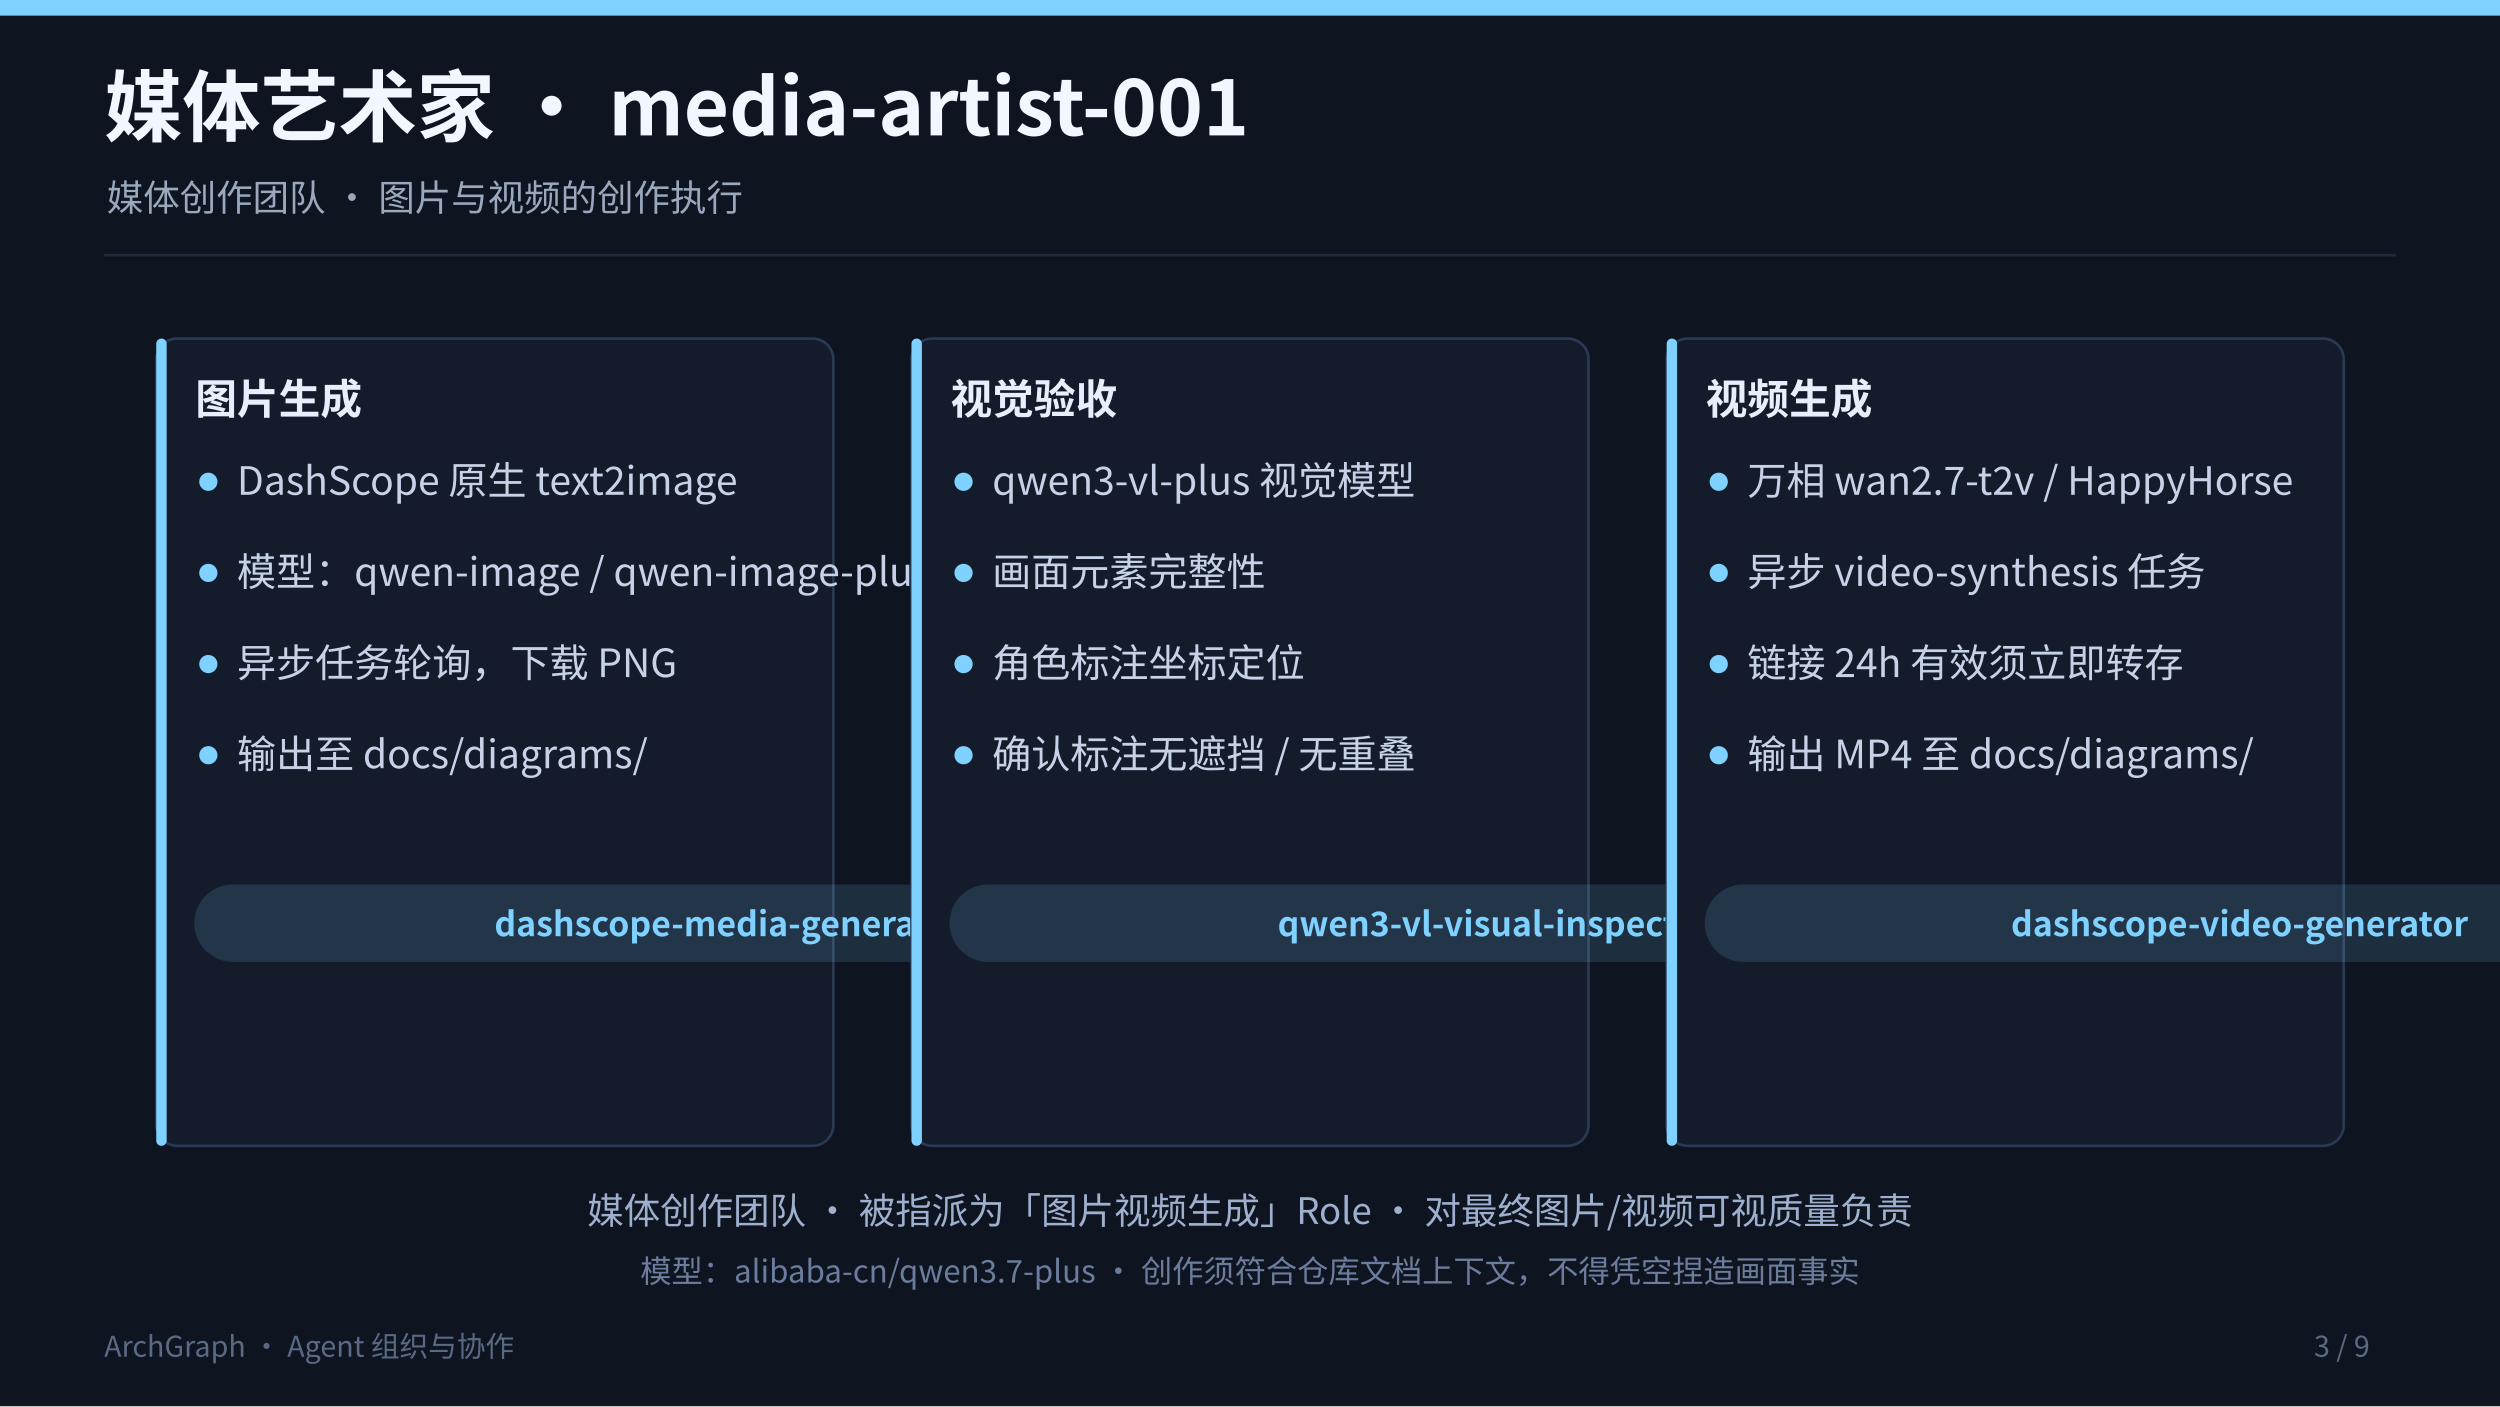
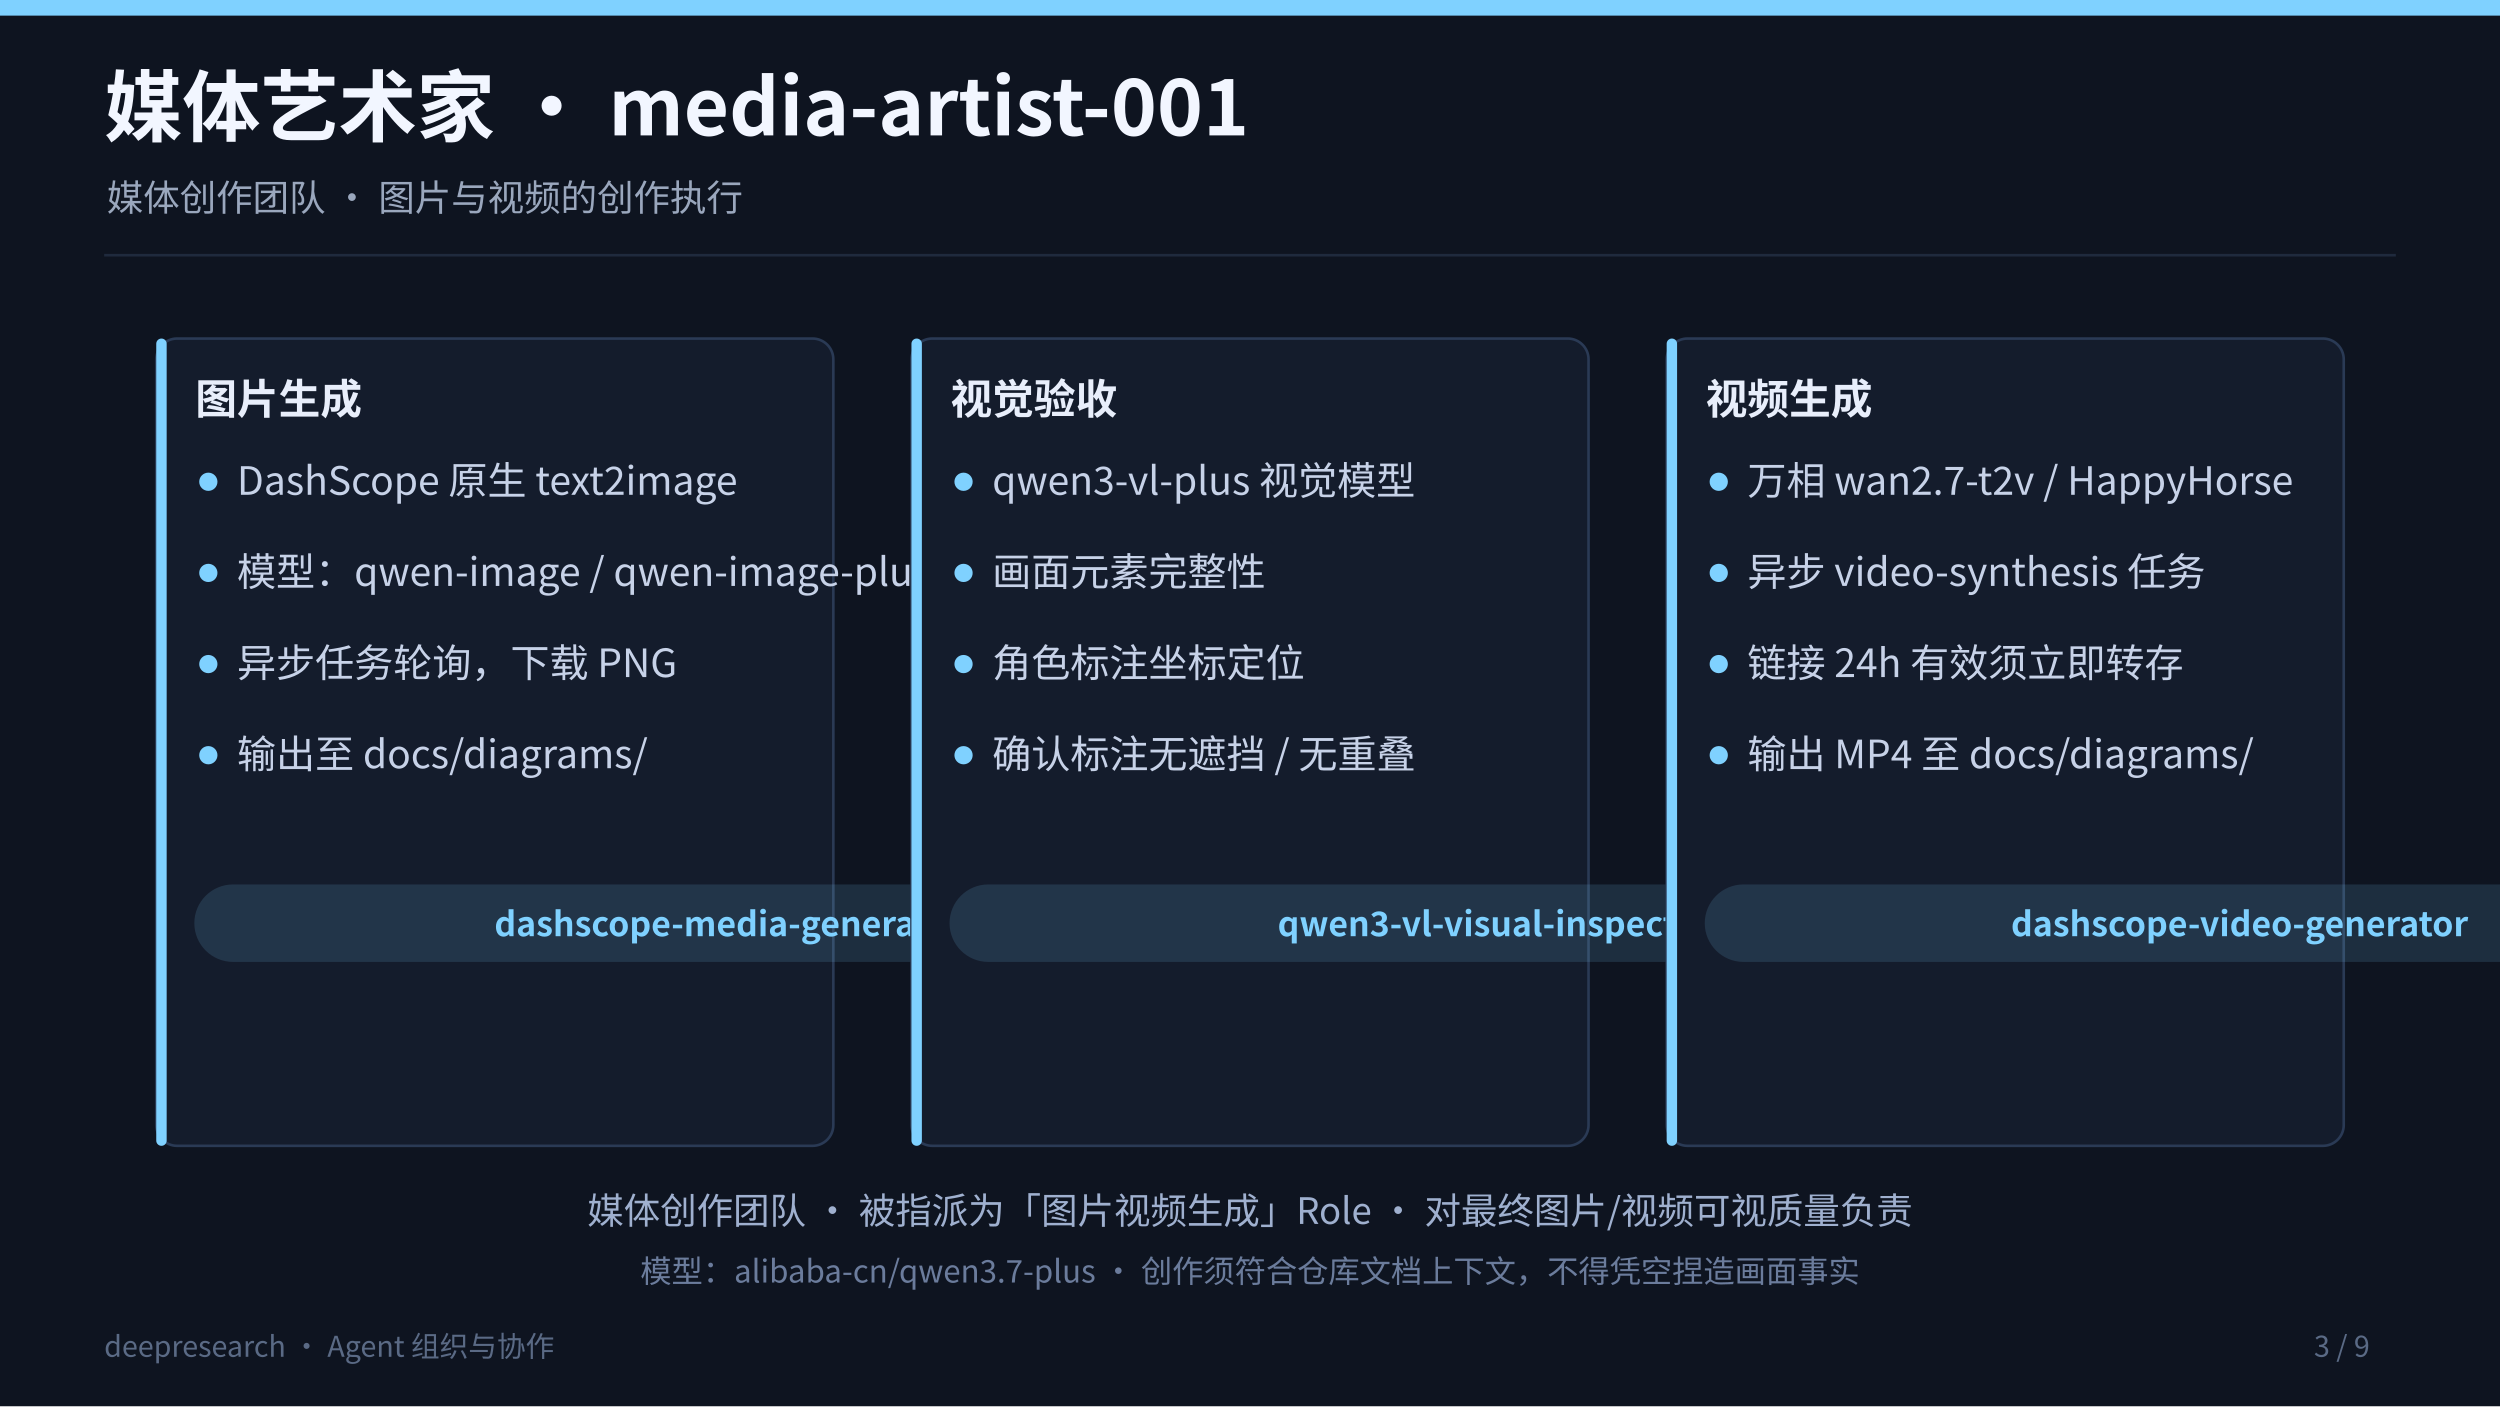
<svg xmlns="http://www.w3.org/2000/svg" width="1920" height="1080" viewBox="0 0 1920 1080">
  <rect x="0" y="0" width="1920" height="1080" fill="#0e1420" />
  <rect x="0" y="0" width="1920" height="12" fill="#7fd1ff" />
  <text x="80" y="104" font-family="'Microsoft YaHei','PingFang SC','Noto Sans CJK SC',sans-serif" font-size="60" font-weight="bold" fill="#f2f6ff">媒体艺术家 · media-artist-001</text>
  <text x="82" y="162" font-family="'Microsoft YaHei','PingFang SC','Noto Sans CJK SC',sans-serif" font-size="28" fill="#9aa7bd">媒体创作团队 · 图片与视频的创作执行</text>
  <line x1="80" y1="196" x2="1840" y2="196" stroke="#1f2a3d" stroke-width="2" />
-   <text x="80" y="1042" font-family="'Microsoft YaHei','PingFang SC','Noto Sans CJK SC',sans-serif" font-size="22" fill="#5a6a85">ArchGraph · Agent 组织与协作</text>
+   <text x="80" y="1042" font-family="'Microsoft YaHei','PingFang SC','Noto Sans CJK SC',sans-serif" font-size="22" fill="#5a6a85">deepresearch · Agent 组织与协作</text>
  <text x="1820" y="1042" font-family="'Microsoft YaHei','PingFang SC','Noto Sans CJK SC',sans-serif" font-size="22" fill="#5a6a85" text-anchor="end">3 / 9</text>
  <rect x="120" y="260" width="520" height="620" rx="16" fill="#141c2c" stroke="#2a3a55" stroke-width="2" />
  <rect x="120" y="260" width="8" height="620" rx="4" fill="#7fd1ff" />
  <text x="150" y="318" font-family="'Microsoft YaHei','PingFang SC','Noto Sans CJK SC',sans-serif" font-size="32" font-weight="bold" fill="#e8eefb">图片生成</text>
  <circle cx="160" cy="370" r="7" fill="#7fd1ff" />
  <text x="182" y="380" font-family="'Microsoft YaHei','PingFang SC','Noto Sans CJK SC',sans-serif" font-size="30" fill="#c7d2e8">DashScope 原生 text2image</text>
  <circle cx="160" cy="440" r="7" fill="#7fd1ff" />
  <text x="182" y="450" font-family="'Microsoft YaHei','PingFang SC','Noto Sans CJK SC',sans-serif" font-size="30" fill="#c7d2e8">模型：qwen-image / qwen-image-plus</text>
  <circle cx="160" cy="510" r="7" fill="#7fd1ff" />
  <text x="182" y="520" font-family="'Microsoft YaHei','PingFang SC','Noto Sans CJK SC',sans-serif" font-size="30" fill="#c7d2e8">异步任务轮询，下载 PNG</text>
  <circle cx="160" cy="580" r="7" fill="#7fd1ff" />
  <text x="182" y="590" font-family="'Microsoft YaHei','PingFang SC','Noto Sans CJK SC',sans-serif" font-size="30" fill="#c7d2e8">输出至 docs/diagrams/</text>
  <rect x="150" y="680" width="820" height="58" rx="29" fill="#7fd1ff" opacity="0.14" stroke="#7fd1ff" stroke-width="1.5" />
  <text x="560" y="719" font-family="'Microsoft YaHei','PingFang SC','Noto Sans CJK SC',sans-serif" font-size="26" font-weight="bold" fill="#7fd1ff" text-anchor="middle">dashscope-media-generator</text>
  <rect x="700" y="260" width="520" height="620" rx="16" fill="#141c2c" stroke="#2a3a55" stroke-width="2" />
  <rect x="700" y="260" width="8" height="620" rx="4" fill="#7fd1ff" />
  <text x="730" y="318" font-family="'Microsoft YaHei','PingFang SC','Noto Sans CJK SC',sans-serif" font-size="32" font-weight="bold" fill="#e8eefb">视觉验收</text>
  <circle cx="740" cy="370" r="7" fill="#7fd1ff" />
  <text x="762" y="380" font-family="'Microsoft YaHei','PingFang SC','Noto Sans CJK SC',sans-serif" font-size="30" fill="#c7d2e8">qwen3-vl-plus 视觉模型</text>
  <circle cx="740" cy="440" r="7" fill="#7fd1ff" />
  <text x="762" y="450" font-family="'Microsoft YaHei','PingFang SC','Noto Sans CJK SC',sans-serif" font-size="30" fill="#c7d2e8">画面元素完整性</text>
  <circle cx="740" cy="510" r="7" fill="#7fd1ff" />
  <text x="762" y="520" font-family="'Microsoft YaHei','PingFang SC','Noto Sans CJK SC',sans-serif" font-size="30" fill="#c7d2e8">角色标注坐标定位</text>
  <circle cx="740" cy="580" r="7" fill="#7fd1ff" />
  <text x="762" y="590" font-family="'Microsoft YaHei','PingFang SC','Noto Sans CJK SC',sans-serif" font-size="30" fill="#c7d2e8">确认标注无遮挡 / 无重叠</text>
  <rect x="730" y="680" width="850" height="58" rx="29" fill="#7fd1ff" opacity="0.14" stroke="#7fd1ff" stroke-width="1.5" />
  <text x="1155" y="719" font-family="'Microsoft YaHei','PingFang SC','Noto Sans CJK SC',sans-serif" font-size="26" font-weight="bold" fill="#7fd1ff" text-anchor="middle">qwen3-vl-visual-inspection</text>
  <rect x="1280" y="260" width="520" height="620" rx="16" fill="#141c2c" stroke="#2a3a55" stroke-width="2" />
  <rect x="1280" y="260" width="8" height="620" rx="4" fill="#7fd1ff" />
  <text x="1310" y="318" font-family="'Microsoft YaHei','PingFang SC','Noto Sans CJK SC',sans-serif" font-size="32" font-weight="bold" fill="#e8eefb">视频生成</text>
  <circle cx="1320" cy="370" r="7" fill="#7fd1ff" />
  <text x="1342" y="380" font-family="'Microsoft YaHei','PingFang SC','Noto Sans CJK SC',sans-serif" font-size="30" fill="#c7d2e8">万相 wan2.7-t2v / HappyHorse</text>
  <circle cx="1320" cy="440" r="7" fill="#7fd1ff" />
  <text x="1342" y="450" font-family="'Microsoft YaHei','PingFang SC','Noto Sans CJK SC',sans-serif" font-size="30" fill="#c7d2e8">异步 video-synthesis 任务</text>
  <circle cx="1320" cy="510" r="7" fill="#7fd1ff" />
  <text x="1342" y="520" font-family="'Microsoft YaHei','PingFang SC','Noto Sans CJK SC',sans-serif" font-size="30" fill="#c7d2e8">链接 24h 有效须立即转存</text>
  <circle cx="1320" cy="580" r="7" fill="#7fd1ff" />
  <text x="1342" y="590" font-family="'Microsoft YaHei','PingFang SC','Noto Sans CJK SC',sans-serif" font-size="30" fill="#c7d2e8">输出 MP4 至 docs/diagrams/</text>
  <rect x="1310" y="680" width="820" height="58" rx="29" fill="#7fd1ff" opacity="0.14" stroke="#7fd1ff" stroke-width="1.5" />
  <text x="1720" y="719" font-family="'Microsoft YaHei','PingFang SC','Noto Sans CJK SC',sans-serif" font-size="26" font-weight="bold" fill="#7fd1ff" text-anchor="middle">dashscope-video-generator</text>
  <text x="960" y="940" font-family="'Microsoft YaHei','PingFang SC','Noto Sans CJK SC',sans-serif" font-size="28" fill="#9fb0cf" text-anchor="middle">媒体创作团队 · 被指派为「图片视频生成」Role · 对最终图片/视频可视质量负责</text>
  <text x="960" y="985" font-family="'Microsoft YaHei','PingFang SC','Noto Sans CJK SC',sans-serif" font-size="24" fill="#6b7c9c" text-anchor="middle">模型：alibaba-cn/qwen3.7-plus · 创作须符合仓库文档上下文，不得凭空捏造画面事实</text>
</svg>
